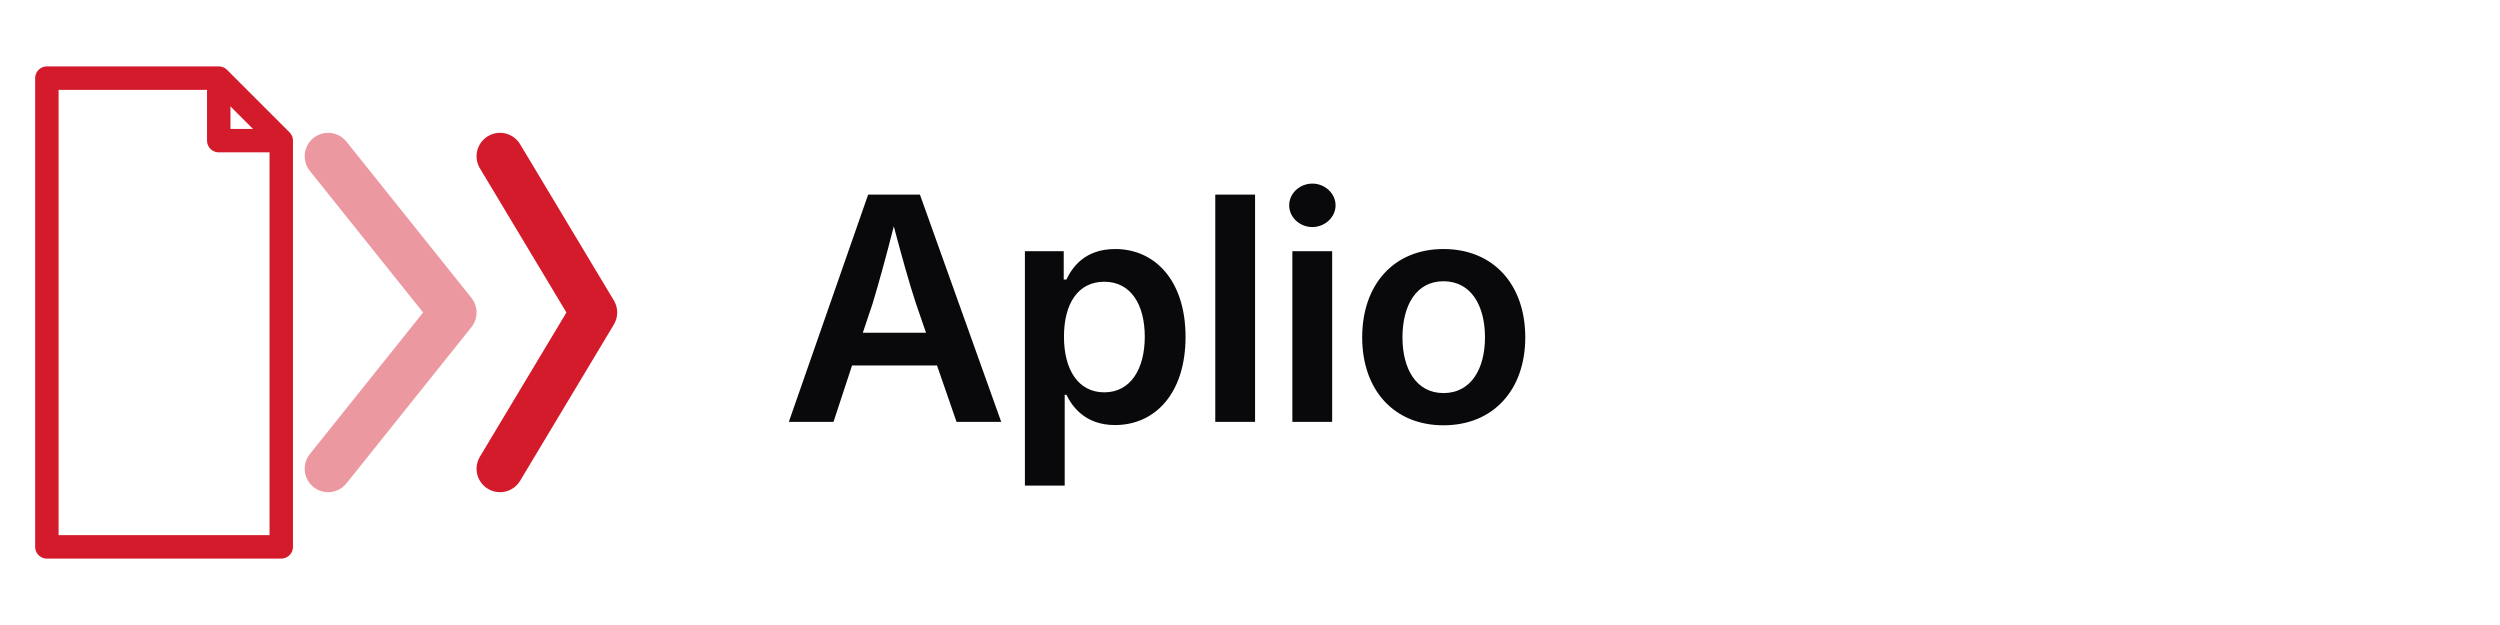
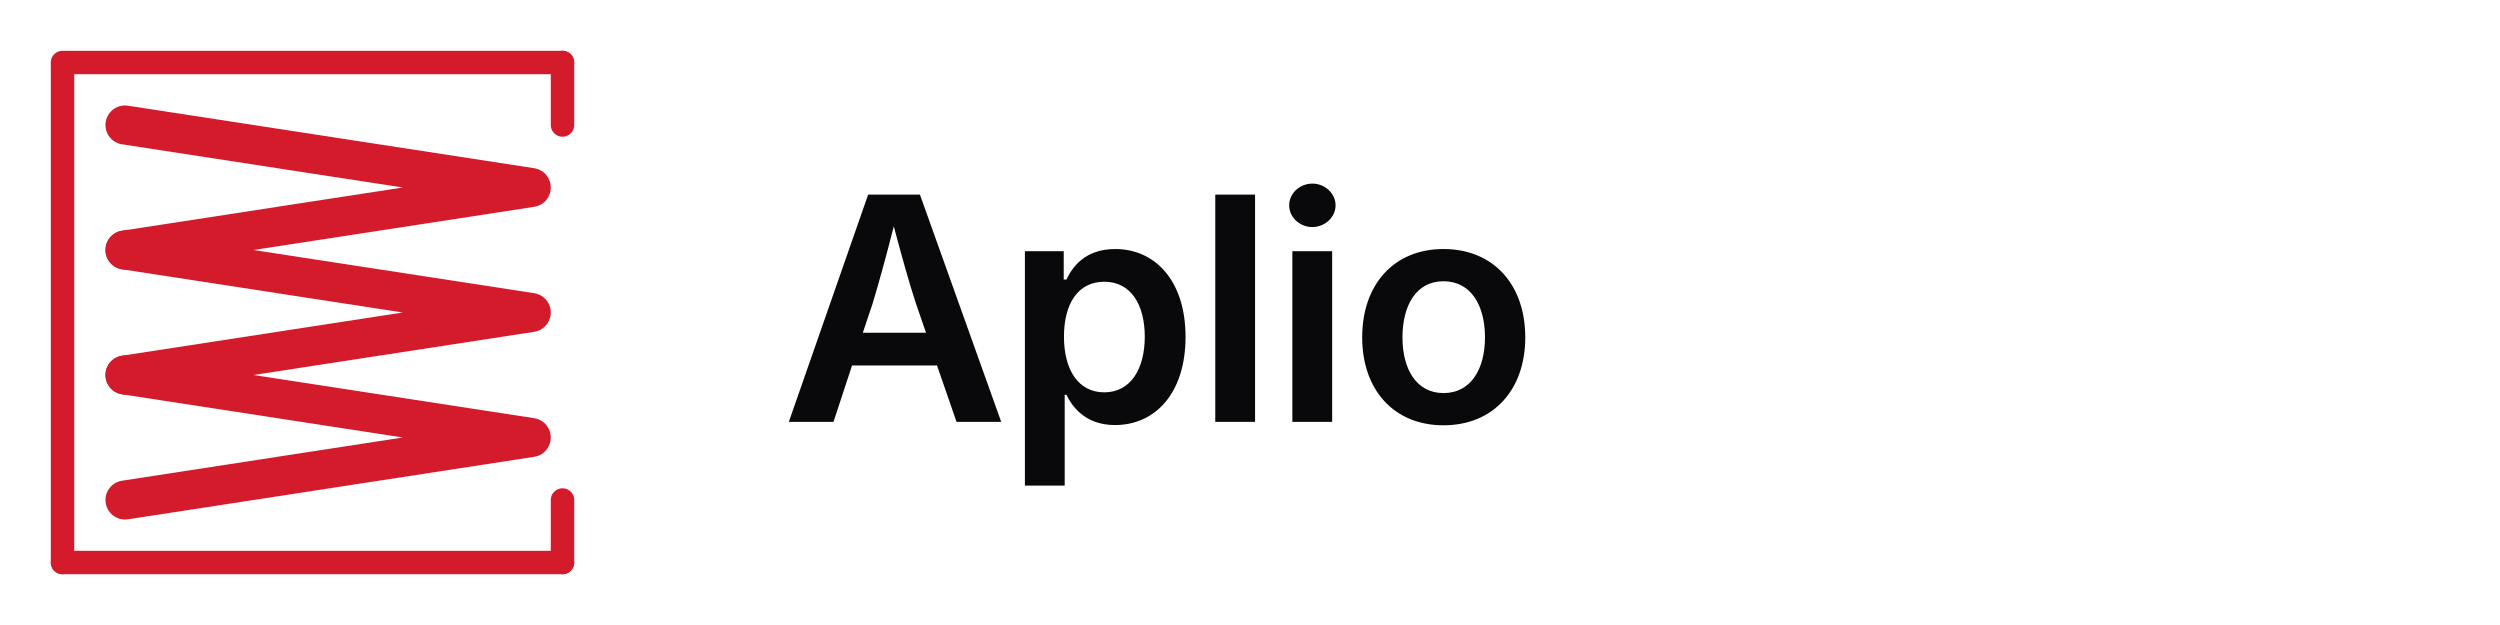
<svg xmlns="http://www.w3.org/2000/svg" viewBox="0 0 160 40" width="160" height="40" role="img" aria-label="Aplio">
-   <path d="M3 5 L14 5 L18 9 L18 35 L3 35 Z" fill="none" stroke="#D41B2C" stroke-width="1.5" stroke-linejoin="round" />
-   <path d="M14 5 L14 9 L18 9" fill="none" stroke="#D41B2C" stroke-width="1.5" stroke-linejoin="round" />
-   <path d="M21 10 L29 20 L21 30" stroke="#D41B2C" stroke-width="3" stroke-linecap="round" stroke-linejoin="round" fill="none" opacity="0.45" />
-   <path d="M32 10 L38 20 L32 30" stroke="#D41B2C" stroke-width="3" stroke-linecap="round" stroke-linejoin="round" fill="none" />
+   <path d="M 4 36 L 4 4 L 36 4" fill="none" stroke="#D41B2C" stroke-width="1.5" stroke-linecap="round" stroke-linejoin="round" />
+   <path d="M 4 36 L 36 36" fill="none" stroke="#D41B2C" stroke-width="1.5" stroke-linecap="round" />
+   <path d="M 36 4 L 36 8" fill="none" stroke="#D41B2C" stroke-width="1.5" stroke-linecap="round" />
+   <path d="M 36 32 L 36 36" fill="none" stroke="#D41B2C" stroke-width="1.5" stroke-linecap="round" />
+   <path d="M 8 8 L 34 12 L 8 16" fill="none" stroke="#D41B2C" stroke-width="2.5" stroke-linecap="round" stroke-linejoin="round" />
+   <path d="M 8 16 L 34 20 L 8 24" fill="none" stroke="#D41B2C" stroke-width="2.5" stroke-linecap="round" stroke-linejoin="round" />
+   <path d="M 8 24 L 34 28 L 8 32" fill="none" stroke="#D41B2C" stroke-width="2.5" stroke-linecap="round" stroke-linejoin="round" />
  <text x="50" y="27" font-family="system-ui,-apple-system,sans-serif" font-size="20" font-weight="600" letter-spacing="-0.3" fill="#09090b">Aplio</text>
</svg>
